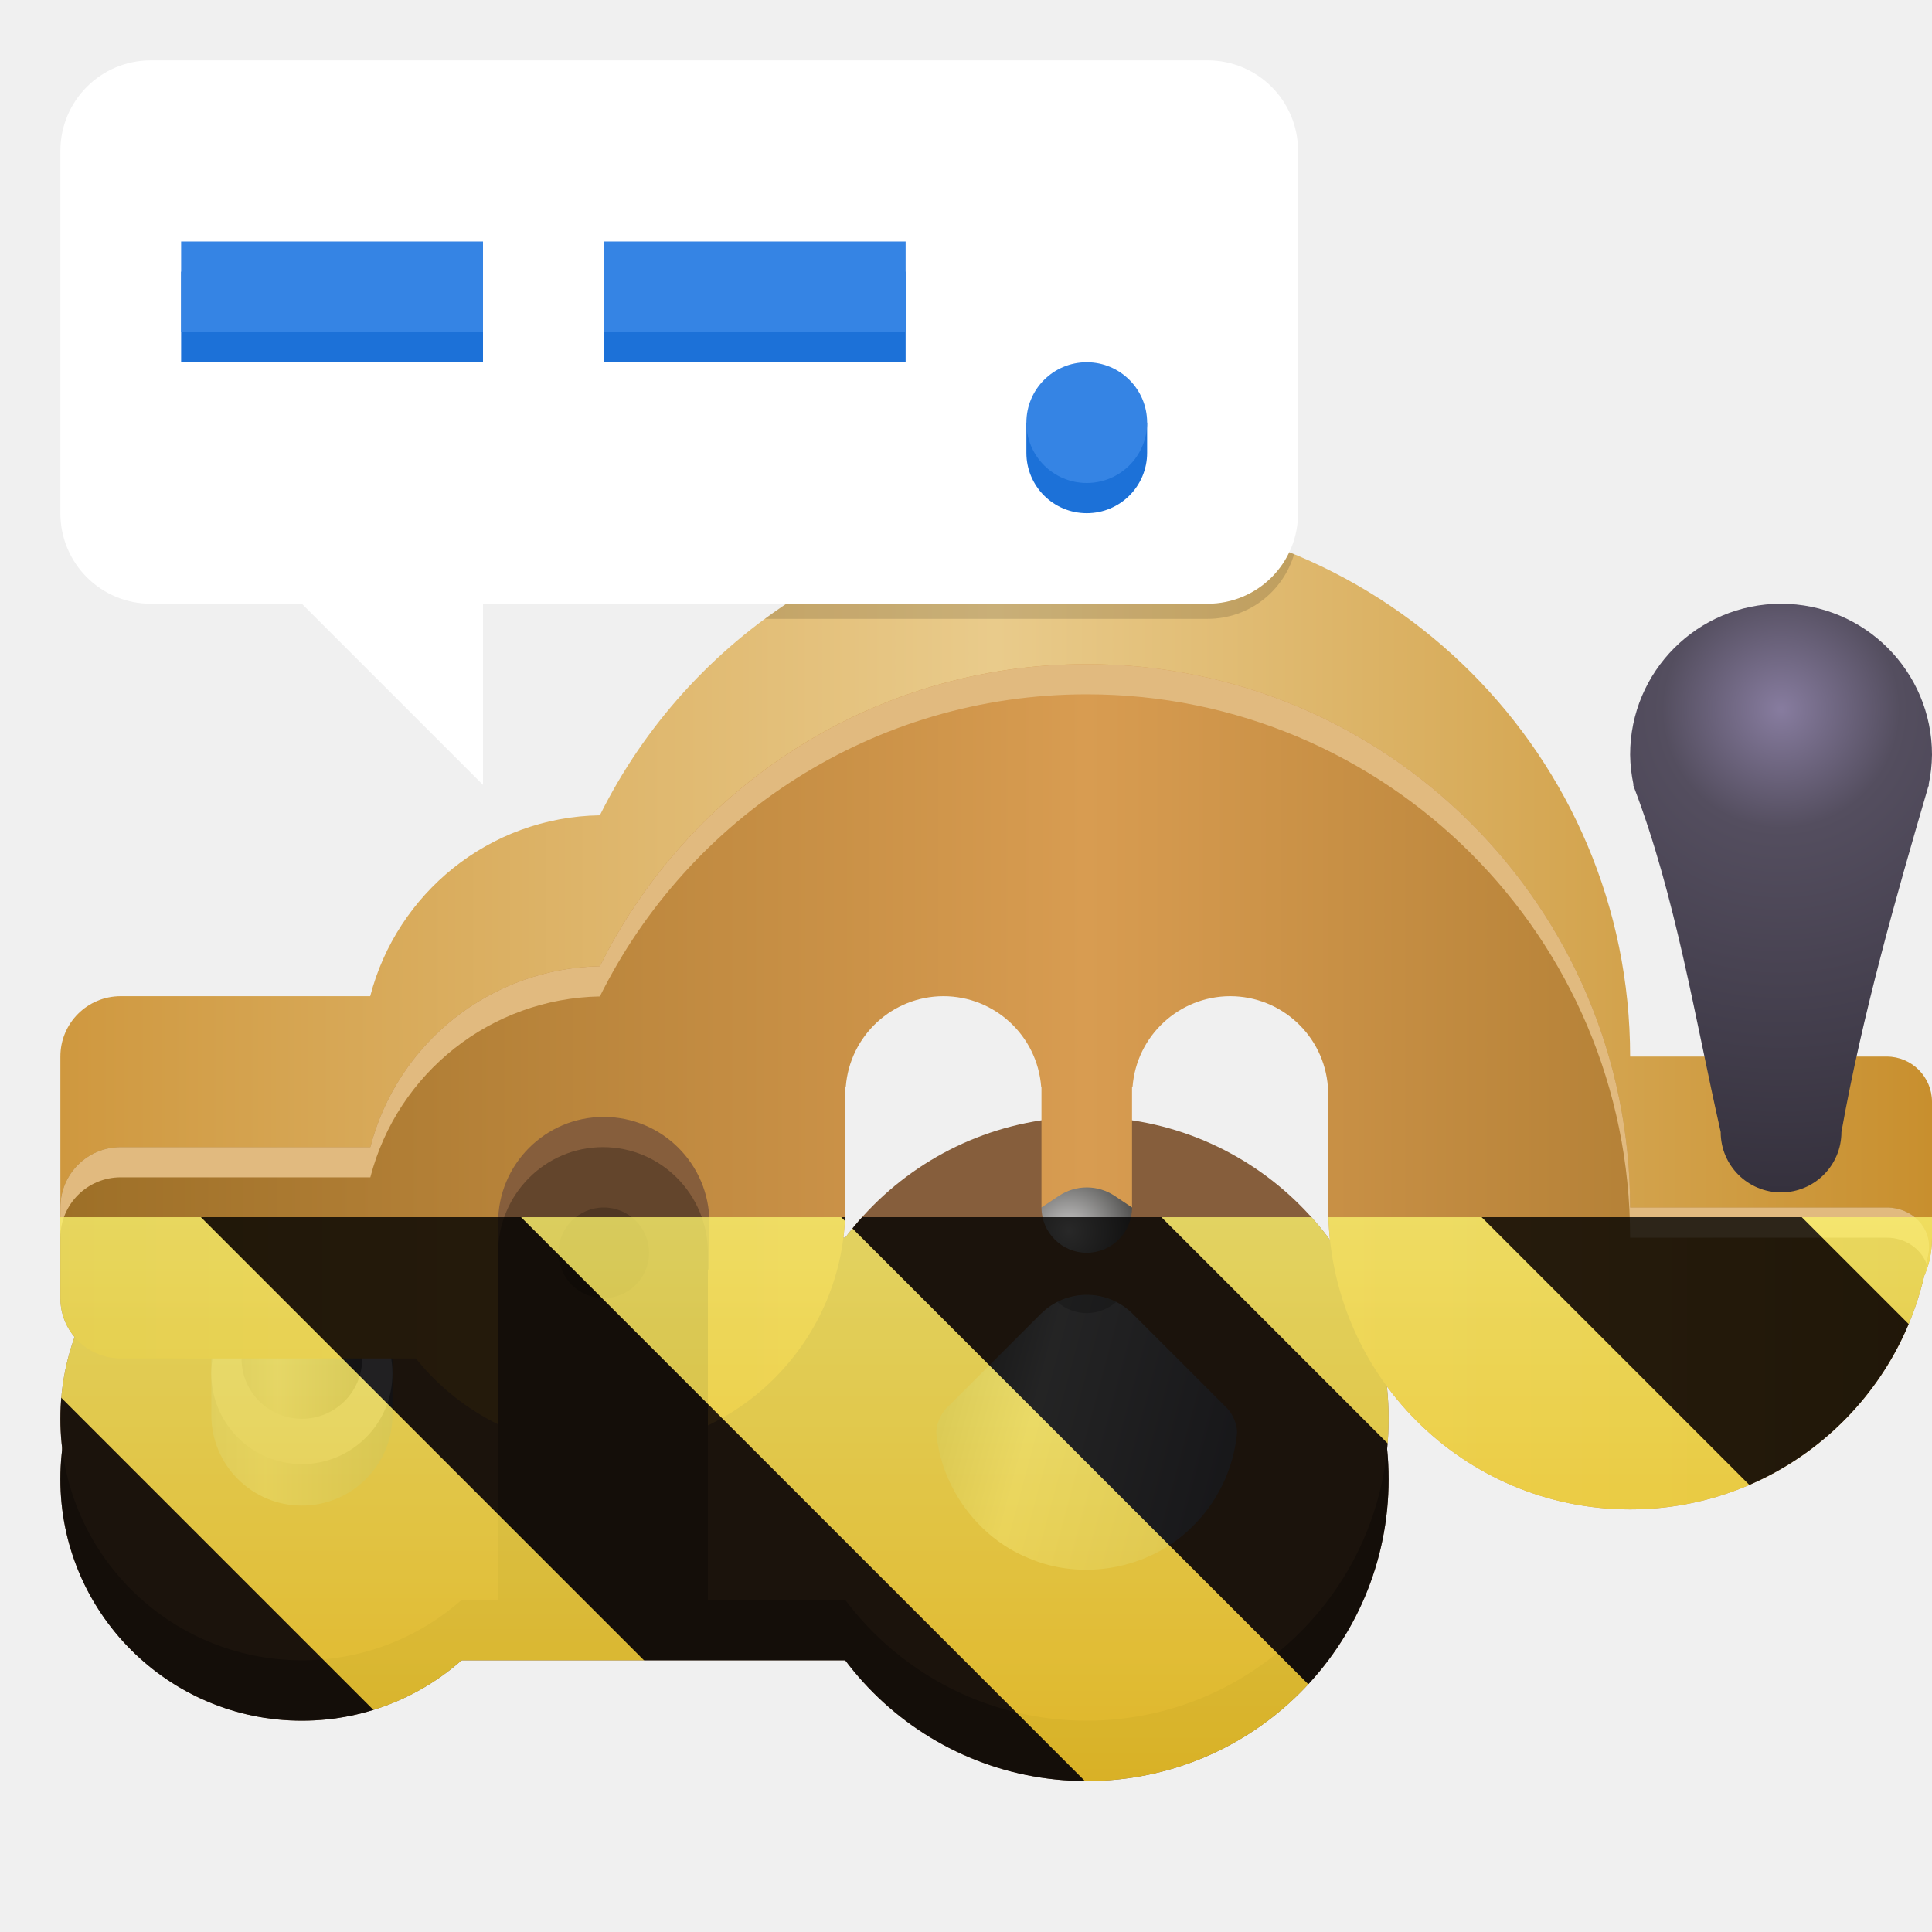
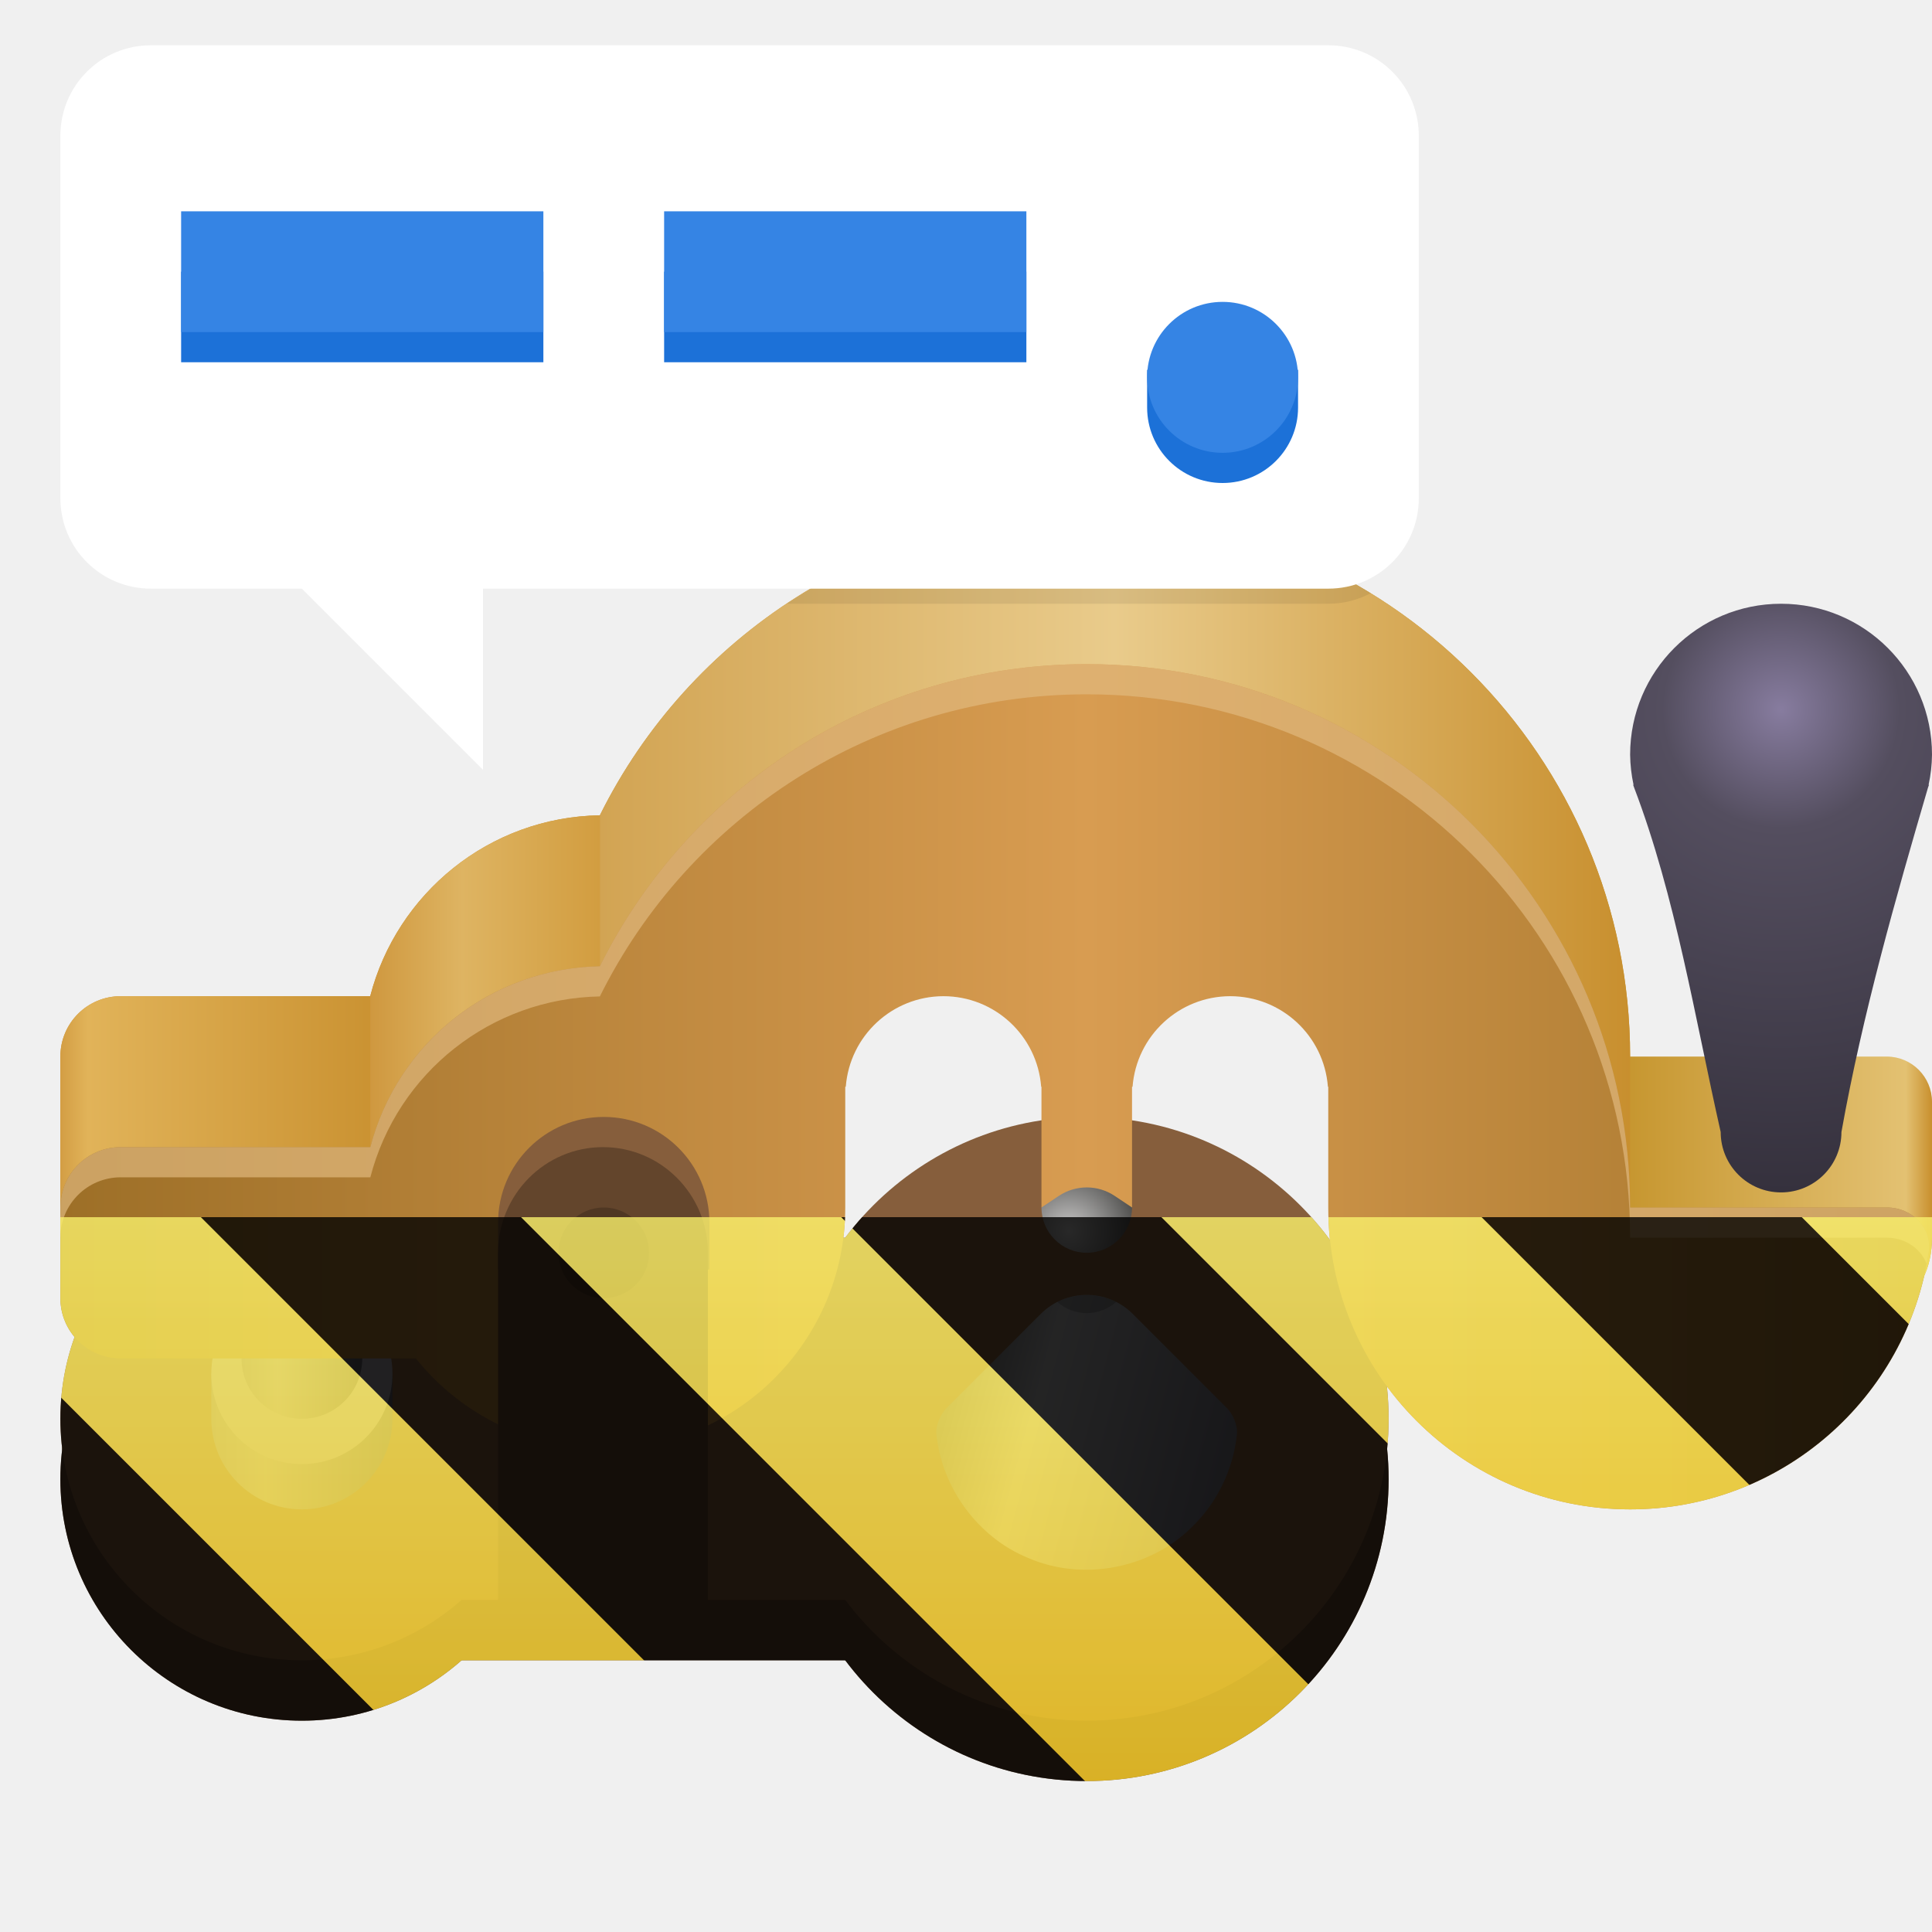
<svg xmlns="http://www.w3.org/2000/svg" xmlns:xlink="http://www.w3.org/1999/xlink" height="128px" viewBox="0 0 128 128" width="128px">
  <linearGradient id="a" gradientUnits="userSpaceOnUse" x1="4" x2="128" y1="62" y2="62">
-     <stop offset="0" stop-color="#cf983f" />
-     <stop offset="0.5" stop-color="#e9cb8b" />
+     <stop offset="0" stop-color="#cc8f30" />
+     <stop offset="0.829" stop-color="#c5942c" />
+     <stop offset="0.986" stop-color="#e3c172" />
    <stop offset="1" stop-color="#c88f2e" />
  </linearGradient>
  <linearGradient id="b" gradientUnits="userSpaceOnUse">
    <stop offset="0" stop-color="#827d88" />
    <stop offset="0.3" stop-color="#9c99a0" />
    <stop offset="1" stop-color="#5c5b61" />
  </linearGradient>
-   <linearGradient id="c" x1="14" x2="26" xlink:href="#b" y1="95.25" y2="95.25" />
+   <linearGradient id="c" x1="14" x2="26" xlink:href="#b" y1="95.5" y2="95.5" />
  <linearGradient id="d" x1="16" x2="24" xlink:href="#b" y1="91" y2="91" />
-   <linearGradient id="e" gradientUnits="userSpaceOnUse" x1="4" x2="127.809" y1="72" y2="72">
+   <linearGradient id="e" gradientUnits="userSpaceOnUse" x1="3.502" x2="26.667" y1="62" y2="62">
+     <stop offset="0" stop-color="#cf983f" />
+     <stop offset="0.1" stop-color="#e1b359" />
+     <stop offset="1" stop-color="#c88f2e" />
+   </linearGradient>
+   <linearGradient id="f" gradientUnits="userSpaceOnUse" x1="24.527" x2="39.742" y1="62" y2="62">
+     <stop offset="0" stop-color="#cf983f" />
+     <stop offset="0.4" stop-color="#deb462" />
+     <stop offset="1" stop-color="#d29d40" />
+   </linearGradient>
+   <linearGradient id="g" gradientUnits="userSpaceOnUse" x1="39.742" x2="108" y1="62" y2="62">
+     <stop offset="0" stop-color="#d2a453" />
+     <stop offset="0.5" stop-color="#e9cb8b" />
+     <stop offset="1" stop-color="#c88f2e" />
+   </linearGradient>
+   <linearGradient id="h" gradientUnits="userSpaceOnUse" x1="4" x2="127.809" y1="72" y2="72">
    <stop offset="0" stop-color="#9d6f27" />
    <stop offset="0.549" stop-color="#d89c51" />
    <stop offset="1" stop-color="#a27329" />
  </linearGradient>
-   <radialGradient id="f" cx="126" cy="63" gradientTransform="matrix(0 3.2 -3.2 0 319.6 -356.2)" gradientUnits="userSpaceOnUse" r="10">
+   <radialGradient id="i" cx="126" cy="63" gradientTransform="matrix(0 3.2 -3.2 0 319.6 -356.2)" gradientUnits="userSpaceOnUse" r="10">
    <stop offset="0" stop-color="#877c9f" />
    <stop offset="0.246" stop-color="#544e5f" />
    <stop offset="1" stop-color="#35313d" />
  </radialGradient>
-   <linearGradient id="g" gradientUnits="userSpaceOnUse" x1="62.995" x2="81" y1="92.483" y2="97.307">
+   <linearGradient id="j" gradientUnits="userSpaceOnUse" x1="62.995" x2="81" y1="92.483" y2="97.307">
    <stop offset="0" stop-color="#6f6f6f" />
    <stop offset="0.3" stop-color="#b4b4b6" />
    <stop offset="1" stop-color="#787783" />
  </linearGradient>
-   <radialGradient id="h" cx="70.817" cy="81.558" gradientUnits="userSpaceOnUse" r="5">
+   <radialGradient id="k" cx="70.817" cy="81.558" gradientUnits="userSpaceOnUse" r="5">
    <stop offset="0" stop-color="#c9c8c8" />
    <stop offset="1" stop-color="#424240" />
  </radialGradient>
-   <clipPath id="i">
+   <clipPath id="l">
    <rect height="128" width="128" />
  </clipPath>
-   <clipPath id="j">
+   <clipPath id="m">
    <rect height="128" width="128" />
  </clipPath>
-   <filter id="k" height="100%" width="100%" x="0%" y="0%">
+   <filter id="n" height="100%" width="100%" x="0%" y="0%">
    <feColorMatrix in="SourceGraphic" type="matrix" values="0 0 0 0 1 0 0 0 0 1 0 0 0 0 1 0 0 0 1 0" />
  </filter>
-   <mask id="l">
-     <g clip-path="url(#j)" filter="url(#k)">
-       <g clip-path="url(#i)">
+   <mask id="o">
+     <g clip-path="url(#m)" filter="url(#n)">
+       <g clip-path="url(#l)">
        <path d="m 92 98 c 0 11.047 -8.953 20 -20 20 s -20 -8.953 -20 -20 s 8.953 -20 20 -20 s 20 8.953 20 20 z m 0 0" fill="#63452c" />
        <path d="m 20 86 h 54 v 24 h -54 z m 0 0" fill="#63452c" />
        <path d="m 92 94 c 0 11.047 -8.953 20 -20 20 s -20 -8.953 -20 -20 s 8.953 -20 20 -20 s 20 8.953 20 20 z m 0 0" fill="#865e3c" />
        <path d="m 72 34 c -14.141 0 -26.371 8.156 -32.258 20.016 c -7.344 0.121 -13.453 5.184 -15.215 11.984 h -16.527 c -2.215 0 -4 1.785 -4 4 v 10 c 0 2.215 1.785 4 4 4 h 24.344 c 2.324 1.277 4.941 1.992 7.656 2 c 8.836 0 16 -7.164 16 -16 s 7.164 -16 16 -16 s 16 7.164 16 16 c 0 11.047 8.953 20 20 20 c 7.145 0 20 0 20 -8 v -9 c 0 -1.656 -1.344 -3 -3 -3 h -17 c 0 -19.883 -16.117 -36 -36 -36 z m 0 0" fill="url(#a)" />
        <path d="m 36 98 c 0 8.836 -7.164 16 -16 16 s -16 -7.164 -16 -16 s 7.164 -16 16 -16 s 16 7.164 16 16 z m 0 0" fill="#63452c" />
        <path d="m 20 82 h 54 v 24 h -54 z m 0 0" fill="#865e3c" />
        <path d="m 36 94 c 0 8.836 -7.164 16 -16 16 s -16 -7.164 -16 -16 s 7.164 -16 16 -16 s 16 7.164 16 16 z m 0 0" fill="#865e3c" />
-         <path d="m 14 89.25 v 4.5 c 0 3.312 2.688 6 6 6 s 6 -2.688 6 -6 v -4.5 z m 0 0" fill="url(#c)" />
+         <path d="m 14 91 v 3 c 0 3.312 2.688 6 6 6 s 6 -2.688 6 -6 v -3 z m 0 0" fill="url(#c)" />
        <path d="m 26 91 c 0 3.312 -2.688 6 -6 6 s -6 -2.688 -6 -6 s 2.688 -6 6 -6 s 6 2.688 6 6 z m 0 0" fill="#a4a2ab" />
        <path d="m 16 87 v 3 c 0 2.211 1.789 4 4 4 s 4 -1.789 4 -4 v -3 z m 0 0" fill="url(#d)" />
-         <path d="m 72 44 c -14.141 0 -26.371 8.156 -32.258 20.016 c -7.184 0.129 -13.402 5.027 -15.207 11.984 h -16.535 c -2.215 0 -4 1.785 -4 4 v 6 c 0 2.215 1.785 4 4 4 h 19.551 c 3.027 3.781 7.605 5.988 12.449 6 c 8.836 0 16 -7.164 16 -16 v -8 h 0.035 c 0.262 -3.379 3.074 -5.992 6.465 -6 c 3.395 0 6.219 2.613 6.48 6 h 0.02 v 8 h 6 v -8 h 0.035 c 0.262 -3.379 3.074 -5.992 6.465 -6 c 3.395 0 6.219 2.613 6.477 6 h 0.023 v 8 c 0 11.047 8.953 20 20 20 c 10.039 0 18.348 -7.395 19.781 -17.031 c 0.242 -1.629 -1.113 -2.969 -2.762 -2.969 h -17.02 c 0 -19.883 -16.117 -36 -36 -36 z m 0 0" fill="url(#e)" />
-         <path d="m 118 40 c -5.523 0 -10 4.477 -10 10 c 0.008 0.672 0.086 1.344 0.227 2 h -0.027 l 0.062 0.172 c 2.758 7.242 4.027 15.262 5.738 22.828 c 0 2.211 1.789 4 4 4 s 4 -1.789 4 -4 c 1.398 -7.828 3.629 -15.617 5.738 -22.828 l 0.062 -0.172 h -0.027 c 0.145 -0.656 0.219 -1.328 0.227 -2 c 0 -5.523 -4.477 -10 -10 -10 z m 0 0" fill="url(#f)" />
+         <path d="m 8 66 c -2.215 0 -4 1.785 -4 4 v 10 c 0 2.215 1.785 4 4 4 h 16.527 v -18 z m 0 0" fill="url(#e)" />
+         <path d="m 39.742 54.016 c -7.344 0.121 -13.453 5.184 -15.215 11.984 v 18 h 7.816 c 2.25 1.234 4.777 1.934 7.398 1.98 z m 0 0" fill="url(#f)" />
+         <path d="m 72 34 c -14.141 0 -26.371 8.156 -32.258 20.016 v 31.965 c 0.086 0.004 0.172 0.02 0.258 0.02 c 8.836 0 16 -7.164 16 -16 s 7.164 -16 16 -16 s 16 7.164 16 16 c 0 11.047 8.953 20 20 20 v -20 c 0 -19.883 -16.117 -36 -36 -36 z m 0 0" fill="url(#g)" />
+         <path d="m 72 44 c -14.141 0 -26.371 8.156 -32.258 20.016 c -7.184 0.129 -13.402 5.027 -15.207 11.984 h -16.535 c -2.215 0 -4 1.785 -4 4 v 6 c 0 2.215 1.785 4 4 4 h 19.551 c 3.027 3.781 7.605 5.988 12.449 6 c 8.836 0 16 -7.164 16 -16 v -8 h 0.035 c 0.262 -3.379 3.074 -5.992 6.465 -6 c 3.395 0 6.219 2.613 6.48 6 h 0.02 v 8 h 6 v -8 h 0.035 c 0.262 -3.379 3.074 -5.992 6.465 -6 c 3.395 0 6.219 2.613 6.477 6 h 0.023 v 8 c 0 11.047 8.953 20 20 20 c 10.039 0 18.348 -7.395 19.781 -17.031 c 0.242 -1.629 -1.113 -2.969 -2.762 -2.969 h -17.02 c 0 -19.883 -16.117 -36 -36 -36 z m 0 0" fill="url(#h)" />
+         <path d="m 118 40 c -5.523 0 -10 4.477 -10 10 c 0.008 0.672 0.086 1.344 0.227 2 h -0.027 l 0.062 0.172 c 2.758 7.242 4.027 15.262 5.738 22.828 c 0 2.211 1.789 4 4 4 s 4 -1.789 4 -4 c 1.398 -7.828 3.629 -15.617 5.738 -22.828 l 0.062 -0.172 h -0.027 c 0.145 -0.656 0.219 -1.328 0.227 -2 c 0 -5.523 -4.477 -10 -10 -10 z m 0 0" fill="url(#i)" />
        <path d="m 40 74 c -3.867 0 -7 3.133 -7 7 v 3.109 h 0.742 c 1.18 2.379 3.602 3.887 6.258 3.891 c 2.656 -0.004 5.078 -1.512 6.258 -3.891 h 0.742 v -3.109 c 0 -3.867 -3.133 -7 -7 -7 z m 0 0" fill="#865e3c" />
-         <path d="m 68.945 87.055 l -6.238 6.238 c -0.391 0.391 -0.719 1.156 -0.668 1.703 c 0.344 3.562 2.742 6.855 6.07 8.219 c 3.57 1.555 8.004 0.75 10.789 -1.977 c 1.723 -1.625 2.82 -3.887 3.055 -6.242 c 0.055 -0.547 -0.27 -1.312 -0.66 -1.703 l -6.238 -6.238 c -1.688 -1.688 -4.422 -1.688 -6.109 0 z m 0 0" fill="url(#g)" />
-         <path d="m 70.152 79.23 l -1.152 0.77 c 0 1.656 1.344 3 3 3 s 3 -1.344 3 -3 l -1.152 -0.77 c -1.121 -0.746 -2.574 -0.746 -3.695 0 z m 0 0" fill="url(#h)" />
-         <path d="m 72 44 c -14.141 0 -26.371 8.156 -32.258 20.016 c -7.184 0.129 -13.402 5.027 -15.207 11.984 h -16.535 c -2.215 0 -4 1.785 -4 4 v 2 c 0 -2.215 1.785 -4 4 -4 h 16.535 c 1.805 -6.957 8.023 -11.855 15.207 -11.984 c 5.887 -11.859 18.117 -20.016 32.258 -20.016 c 19.883 0 36 16.117 36 36 h 17.02 c 1.191 0 2.223 0.711 2.617 1.715 c 0.047 -0.25 0.105 -0.496 0.145 -0.746 c 0.242 -1.629 -1.113 -2.969 -2.762 -2.969 h -17.02 c 0 -19.883 -16.117 -36 -36 -36 z m 0 0" fill="#e1ba7f" />
+         <path d="m 68.945 87.055 l -6.238 6.238 c -0.391 0.391 -0.719 1.156 -0.668 1.703 c 0.344 3.562 2.742 6.855 6.07 8.219 c 3.57 1.555 8.004 0.75 10.789 -1.977 c 1.723 -1.625 2.82 -3.887 3.055 -6.242 c 0.055 -0.547 -0.27 -1.312 -0.66 -1.703 l -6.238 -6.238 c -1.688 -1.688 -4.422 -1.688 -6.109 0 z m 0 0" fill="url(#j)" />
+         <path d="m 70.152 79.23 l -1.152 0.77 c 0 1.656 1.344 3 3 3 s 3 -1.344 3 -3 l -1.152 -0.77 c -1.121 -0.746 -2.574 -0.746 -3.695 0 z m 0 0" fill="url(#k)" />
+         <path d="m 72 44 c -14.141 0 -26.371 8.156 -32.258 20.016 c -7.184 0.129 -13.402 5.027 -15.207 11.984 h -16.535 c -2.215 0 -4 1.785 -4 4 v 2 c 0 -2.215 1.785 -4 4 -4 h 16.535 c 1.805 -6.957 8.023 -11.855 15.207 -11.984 c 5.887 -11.859 18.117 -20.016 32.258 -20.016 c 19.883 0 36 16.117 36 36 h 17.02 c 1.191 0 2.223 0.711 2.617 1.715 c 0.047 -0.25 0.105 -0.496 0.145 -0.746 c 0.242 -1.629 -1.113 -2.969 -2.762 -2.969 h -17.02 c 0 -19.883 -16.117 -36 -36 -36 z m 0 0" fill="#e1ba7f" fill-opacity="0.678" />
        <path d="m 39.949 76 c -3.836 0 -6.949 3.133 -6.949 7 v 25 h 13.898 v -25 c 0 -3.867 -3.109 -7 -6.949 -7 z m 0 0" fill="#63452c" />
        <path d="m 43 83 c 0 1.656 -1.344 3 -3 3 s -3 -1.344 -3 -3 s 1.344 -3 3 -3 s 3 1.344 3 3 z m 0 0" fill-opacity="0.204" />
-         <path d="m 72 34 c -7.984 0 -15.355 2.602 -21.324 7 h 29.324 c 2.723 0 5.004 -1.801 5.738 -4.281 c -4.234 -1.75 -8.871 -2.719 -13.738 -2.719 z m 0 0" fill-opacity="0.137" />
-         <path d="m 10 4 c -3.324 0 -6 2.676 -6 6 v 24 c 0 3.324 2.676 6 6 6 h 10 l 12 12 v -12 h 48 c 3.324 0 6 -2.676 6 -6 v -24 c 0 -3.324 -2.676 -6 -6 -6 z m 0 0" fill="#ffffff" />
-         <path d="m 12 18 h 20 v 6 h -20 z m 0 0" fill="#1c71d8" />
-         <path d="m 12 16 h 20 v 6 h -20 z m 0 0" fill="#3584e4" />
-         <path d="m 72 26 c -1.426 0.004 -2.742 0.766 -3.453 2 h -0.547 v 2 c 0 2.211 1.789 4 4 4 s 4 -1.789 4 -4 v -2 h -0.535 c -0.715 -1.238 -2.035 -2 -3.465 -2 z m 0 0" fill="#1c71d8" />
-         <path d="m 76 28 c 0 2.207 -1.789 4 -4 4 s -4 -1.793 -4 -4 c 0 -2.211 1.789 -4 4 -4 s 4 1.789 4 4 z m 0 0" fill="#3584e4" />
+         <path d="m 72 34 c -7.352 0 -14.172 2.219 -19.867 6 h 35.867 c 1.016 0 1.973 -0.254 2.812 -0.699 c -5.477 -3.359 -11.918 -5.301 -18.812 -5.301 z m 0 0" fill-opacity="0.078" />
+         <path d="m 10 3 c -3.324 0 -6 2.676 -6 6 v 24 c 0 3.324 2.676 6 6 6 h 10 l 12 12 v -12 h 56 c 3.324 0 6 -2.676 6 -6 v -24 c 0 -3.324 -2.676 -6 -6 -6 z m 0 0" fill="#ffffff" />
+         <path d="m 12 18 h 24 v 6 h -24 z m 0 0" fill="#1c71d8" />
+         <path d="m 12 14 h 24 v 8 h -24 z m 0 0" fill="#3584e4" />
+         <path d="m 81 22 c -1.781 0.004 -3.426 0.957 -4.316 2.5 h -0.684 v 2.5 c 0 2.762 2.238 5 5 5 s 5 -2.238 5 -5 v -2.5 h -0.672 c -0.891 -1.547 -2.543 -2.5 -4.328 -2.5 z m 0 0" fill="#1c71d8" />
+         <path d="m 86 25 c 0 2.762 -2.238 5 -5 5 s -5 -2.238 -5 -5 s 2.238 -5 5 -5 s 5 2.238 5 5 z m 0 0" fill="#3584e4" />
        <path d="m 72 85.793 c -0.672 0 -1.34 0.156 -1.953 0.465 c 0.543 0.473 1.234 0.738 1.953 0.742 c 0.719 -0.004 1.41 -0.27 1.953 -0.742 c -0.613 -0.309 -1.281 -0.465 -1.953 -0.465 z m 0 0" fill-opacity="0.196" />
-         <path d="m 40 18 h 20 v 6 h -20 z m 0 0" fill="#1c71d8" />
-         <path d="m 40 16 h 20 v 6 h -20 z m 0 0" fill="#3584e4" />
+         <path d="m 44 18 h 24 v 6 h -24 z m 0 0" fill="#1c71d8" />
+         <path d="m 44 14 h 24 v 8 h -24 z m 0 0" fill="#3584e4" />
      </g>
    </g>
  </mask>
-   <mask id="m">
-     <g filter="url(#k)">
+   <mask id="p">
+     <g filter="url(#n)">
      <rect fill-opacity="0.8" height="128" width="128" />
    </g>
  </mask>
-   <linearGradient id="n" gradientTransform="matrix(0 0.37 -0.98462 0 295.385 -30.36)" gradientUnits="userSpaceOnUse" x1="300" x2="428" y1="235" y2="235">
+   <linearGradient id="q" gradientTransform="matrix(0 0.37 -0.98462 0 295.385 -30.36)" gradientUnits="userSpaceOnUse" x1="300" x2="428" y1="235" y2="235">
    <stop offset="0" stop-color="#f9f06b" />
    <stop offset="1" stop-color="#f5c211" />
  </linearGradient>
-   <clipPath id="o">
+   <clipPath id="r">
    <rect height="128" width="128" />
  </clipPath>
-   <clipPath id="p">
+   <clipPath id="s">
    <rect height="128" width="128" />
  </clipPath>
  <path d="m 92 98 c 0 11.047 -8.953 20 -20 20 s -20 -8.953 -20 -20 s 8.953 -20 20 -20 s 20 8.953 20 20 z m 0 0" fill="#63452c" />
  <path d="m 20 86 h 54 v 24 h -54 z m 0 0" fill="#63452c" />
  <path d="m 92 94 c 0 11.047 -8.953 20 -20 20 s -20 -8.953 -20 -20 s 8.953 -20 20 -20 s 20 8.953 20 20 z m 0 0" fill="#865e3c" />
  <path d="m 72 34 c -14.141 0 -26.371 8.156 -32.258 20.016 c -7.344 0.121 -13.453 5.184 -15.215 11.984 h -16.527 c -2.215 0 -4 1.785 -4 4 v 10 c 0 2.215 1.785 4 4 4 h 24.344 c 2.324 1.277 4.941 1.992 7.656 2 c 8.836 0 16 -7.164 16 -16 s 7.164 -16 16 -16 s 16 7.164 16 16 c 0 11.047 8.953 20 20 20 c 7.145 0 20 0 20 -8 v -9 c 0 -1.656 -1.344 -3 -3 -3 h -17 c 0 -19.883 -16.117 -36 -36 -36 z m 0 0" fill="url(#a)" />
  <path d="m 36 98 c 0 8.836 -7.164 16 -16 16 s -16 -7.164 -16 -16 s 7.164 -16 16 -16 s 16 7.164 16 16 z m 0 0" fill="#63452c" />
  <path d="m 20 82 h 54 v 24 h -54 z m 0 0" fill="#865e3c" />
  <path d="m 36 94 c 0 8.836 -7.164 16 -16 16 s -16 -7.164 -16 -16 s 7.164 -16 16 -16 s 16 7.164 16 16 z m 0 0" fill="#865e3c" />
-   <path d="m 14 89.25 v 4.5 c 0 3.312 2.688 6 6 6 s 6 -2.688 6 -6 v -4.5 z m 0 0" fill="url(#c)" />
+   <path d="m 14 91 v 3 c 0 3.312 2.688 6 6 6 s 6 -2.688 6 -6 v -3 z m 0 0" fill="url(#c)" />
  <path d="m 26 91 c 0 3.312 -2.688 6 -6 6 s -6 -2.688 -6 -6 s 2.688 -6 6 -6 s 6 2.688 6 6 z m 0 0" fill="#a4a2ab" />
  <path d="m 16 87 v 3 c 0 2.211 1.789 4 4 4 s 4 -1.789 4 -4 v -3 z m 0 0" fill="url(#d)" />
-   <path d="m 72 44 c -14.141 0 -26.371 8.156 -32.258 20.016 c -7.184 0.129 -13.402 5.027 -15.207 11.984 h -16.535 c -2.215 0 -4 1.785 -4 4 v 6 c 0 2.215 1.785 4 4 4 h 19.551 c 3.027 3.781 7.605 5.988 12.449 6 c 8.836 0 16 -7.164 16 -16 v -8 h 0.035 c 0.262 -3.379 3.074 -5.992 6.465 -6 c 3.395 0 6.219 2.613 6.48 6 h 0.02 v 8 h 6 v -8 h 0.035 c 0.262 -3.379 3.074 -5.992 6.465 -6 c 3.395 0 6.219 2.613 6.477 6 h 0.023 v 8 c 0 11.047 8.953 20 20 20 c 10.039 0 18.348 -7.395 19.781 -17.031 c 0.242 -1.629 -1.113 -2.969 -2.762 -2.969 h -17.02 c 0 -19.883 -16.117 -36 -36 -36 z m 0 0" fill="url(#e)" />
-   <path d="m 118 40 c -5.523 0 -10 4.477 -10 10 c 0.008 0.672 0.086 1.344 0.227 2 h -0.027 l 0.062 0.172 c 2.758 7.242 4.027 15.262 5.738 22.828 c 0 2.211 1.789 4 4 4 s 4 -1.789 4 -4 c 1.398 -7.828 3.629 -15.617 5.738 -22.828 l 0.062 -0.172 h -0.027 c 0.145 -0.656 0.219 -1.328 0.227 -2 c 0 -5.523 -4.477 -10 -10 -10 z m 0 0" fill="url(#f)" />
+   <path d="m 8 66 c -2.215 0 -4 1.785 -4 4 v 10 c 0 2.215 1.785 4 4 4 h 16.527 v -18 z m 0 0" fill="url(#e)" />
+   <path d="m 39.742 54.016 c -7.344 0.121 -13.453 5.184 -15.215 11.984 v 18 h 7.816 c 2.25 1.234 4.777 1.934 7.398 1.98 z m 0 0" fill="url(#f)" />
+   <path d="m 72 34 c -14.141 0 -26.371 8.156 -32.258 20.016 v 31.965 c 0.086 0.004 0.172 0.02 0.258 0.02 c 8.836 0 16 -7.164 16 -16 s 7.164 -16 16 -16 s 16 7.164 16 16 c 0 11.047 8.953 20 20 20 v -20 c 0 -19.883 -16.117 -36 -36 -36 z m 0 0" fill="url(#g)" />
+   <path d="m 72 44 c -14.141 0 -26.371 8.156 -32.258 20.016 c -7.184 0.129 -13.402 5.027 -15.207 11.984 h -16.535 c -2.215 0 -4 1.785 -4 4 v 6 c 0 2.215 1.785 4 4 4 h 19.551 c 3.027 3.781 7.605 5.988 12.449 6 c 8.836 0 16 -7.164 16 -16 v -8 h 0.035 c 0.262 -3.379 3.074 -5.992 6.465 -6 c 3.395 0 6.219 2.613 6.48 6 h 0.02 v 8 h 6 v -8 h 0.035 c 0.262 -3.379 3.074 -5.992 6.465 -6 c 3.395 0 6.219 2.613 6.477 6 h 0.023 v 8 c 0 11.047 8.953 20 20 20 c 10.039 0 18.348 -7.395 19.781 -17.031 c 0.242 -1.629 -1.113 -2.969 -2.762 -2.969 h -17.02 c 0 -19.883 -16.117 -36 -36 -36 z m 0 0" fill="url(#h)" />
+   <path d="m 118 40 c -5.523 0 -10 4.477 -10 10 c 0.008 0.672 0.086 1.344 0.227 2 h -0.027 l 0.062 0.172 c 2.758 7.242 4.027 15.262 5.738 22.828 c 0 2.211 1.789 4 4 4 s 4 -1.789 4 -4 c 1.398 -7.828 3.629 -15.617 5.738 -22.828 l 0.062 -0.172 h -0.027 c 0.145 -0.656 0.219 -1.328 0.227 -2 c 0 -5.523 -4.477 -10 -10 -10 z m 0 0" fill="url(#i)" />
  <path d="m 40 74 c -3.867 0 -7 3.133 -7 7 v 3.109 h 0.742 c 1.18 2.379 3.602 3.887 6.258 3.891 c 2.656 -0.004 5.078 -1.512 6.258 -3.891 h 0.742 v -3.109 c 0 -3.867 -3.133 -7 -7 -7 z m 0 0" fill="#865e3c" />
-   <path d="m 68.945 87.055 l -6.238 6.238 c -0.391 0.391 -0.719 1.156 -0.668 1.703 c 0.344 3.562 2.742 6.855 6.07 8.219 c 3.57 1.555 8.004 0.75 10.789 -1.977 c 1.723 -1.625 2.82 -3.887 3.055 -6.242 c 0.055 -0.547 -0.27 -1.312 -0.66 -1.703 l -6.238 -6.238 c -1.688 -1.688 -4.422 -1.688 -6.109 0 z m 0 0" fill="url(#g)" />
-   <path d="m 70.152 79.23 l -1.152 0.77 c 0 1.656 1.344 3 3 3 s 3 -1.344 3 -3 l -1.152 -0.77 c -1.121 -0.746 -2.574 -0.746 -3.695 0 z m 0 0" fill="url(#h)" />
-   <path d="m 72 44 c -14.141 0 -26.371 8.156 -32.258 20.016 c -7.184 0.129 -13.402 5.027 -15.207 11.984 h -16.535 c -2.215 0 -4 1.785 -4 4 v 2 c 0 -2.215 1.785 -4 4 -4 h 16.535 c 1.805 -6.957 8.023 -11.855 15.207 -11.984 c 5.887 -11.859 18.117 -20.016 32.258 -20.016 c 19.883 0 36 16.117 36 36 h 17.02 c 1.191 0 2.223 0.711 2.617 1.715 c 0.047 -0.25 0.105 -0.496 0.145 -0.746 c 0.242 -1.629 -1.113 -2.969 -2.762 -2.969 h -17.02 c 0 -19.883 -16.117 -36 -36 -36 z m 0 0" fill="#e1ba7f" />
+   <path d="m 68.945 87.055 l -6.238 6.238 c -0.391 0.391 -0.719 1.156 -0.668 1.703 c 0.344 3.562 2.742 6.855 6.07 8.219 c 3.57 1.555 8.004 0.75 10.789 -1.977 c 1.723 -1.625 2.82 -3.887 3.055 -6.242 c 0.055 -0.547 -0.27 -1.312 -0.66 -1.703 l -6.238 -6.238 c -1.688 -1.688 -4.422 -1.688 -6.109 0 z m 0 0" fill="url(#j)" />
+   <path d="m 70.152 79.23 l -1.152 0.77 c 0 1.656 1.344 3 3 3 s 3 -1.344 3 -3 l -1.152 -0.77 c -1.121 -0.746 -2.574 -0.746 -3.695 0 z m 0 0" fill="url(#k)" />
+   <path d="m 72 44 c -14.141 0 -26.371 8.156 -32.258 20.016 c -7.184 0.129 -13.402 5.027 -15.207 11.984 h -16.535 c -2.215 0 -4 1.785 -4 4 v 2 c 0 -2.215 1.785 -4 4 -4 h 16.535 c 1.805 -6.957 8.023 -11.855 15.207 -11.984 c 5.887 -11.859 18.117 -20.016 32.258 -20.016 c 19.883 0 36 16.117 36 36 h 17.02 c 1.191 0 2.223 0.711 2.617 1.715 c 0.047 -0.25 0.105 -0.496 0.145 -0.746 c 0.242 -1.629 -1.113 -2.969 -2.762 -2.969 h -17.02 c 0 -19.883 -16.117 -36 -36 -36 z m 0 0" fill="#e1ba7f" fill-opacity="0.678" />
  <path d="m 39.949 76 c -3.836 0 -6.949 3.133 -6.949 7 v 25 h 13.898 v -25 c 0 -3.867 -3.109 -7 -6.949 -7 z m 0 0" fill="#63452c" />
  <path d="m 43 83 c 0 1.656 -1.344 3 -3 3 s -3 -1.344 -3 -3 s 1.344 -3 3 -3 s 3 1.344 3 3 z m 0 0" fill-opacity="0.204" />
-   <path d="m 72 34 c -7.984 0 -15.355 2.602 -21.324 7 h 29.324 c 2.723 0 5.004 -1.801 5.738 -4.281 c -4.234 -1.75 -8.871 -2.719 -13.738 -2.719 z m 0 0" fill-opacity="0.137" />
-   <path d="m 10 4 c -3.324 0 -6 2.676 -6 6 v 24 c 0 3.324 2.676 6 6 6 h 10 l 12 12 v -12 h 48 c 3.324 0 6 -2.676 6 -6 v -24 c 0 -3.324 -2.676 -6 -6 -6 z m 0 0" fill="#ffffff" />
-   <path d="m 12 18 h 20 v 6 h -20 z m 0 0" fill="#1c71d8" />
-   <path d="m 12 16 h 20 v 6 h -20 z m 0 0" fill="#3584e4" />
-   <path d="m 72 26 c -1.426 0.004 -2.742 0.766 -3.453 2 h -0.547 v 2 c 0 2.211 1.789 4 4 4 s 4 -1.789 4 -4 v -2 h -0.535 c -0.715 -1.238 -2.035 -2 -3.465 -2 z m 0 0" fill="#1c71d8" />
-   <path d="m 76 28 c 0 2.207 -1.789 4 -4 4 s -4 -1.793 -4 -4 c 0 -2.211 1.789 -4 4 -4 s 4 1.789 4 4 z m 0 0" fill="#3584e4" />
+   <path d="m 72 34 c -7.352 0 -14.172 2.219 -19.867 6 h 35.867 c 1.016 0 1.973 -0.254 2.812 -0.699 c -5.477 -3.359 -11.918 -5.301 -18.812 -5.301 z m 0 0" fill-opacity="0.078" />
+   <path d="m 10 3 c -3.324 0 -6 2.676 -6 6 v 24 c 0 3.324 2.676 6 6 6 h 10 l 12 12 v -12 h 56 c 3.324 0 6 -2.676 6 -6 v -24 c 0 -3.324 -2.676 -6 -6 -6 z m 0 0" fill="#ffffff" />
+   <path d="m 12 18 h 24 v 6 h -24 z m 0 0" fill="#1c71d8" />
+   <path d="m 12 14 h 24 v 8 h -24 z m 0 0" fill="#3584e4" />
+   <path d="m 81 22 c -1.781 0.004 -3.426 0.957 -4.316 2.5 h -0.684 v 2.5 c 0 2.762 2.238 5 5 5 s 5 -2.238 5 -5 v -2.5 h -0.672 c -0.891 -1.547 -2.543 -2.5 -4.328 -2.5 z m 0 0" fill="#1c71d8" />
+   <path d="m 86 25 c 0 2.762 -2.238 5 -5 5 s -5 -2.238 -5 -5 s 2.238 -5 5 -5 s 5 2.238 5 5 z m 0 0" fill="#3584e4" />
  <path d="m 72 85.793 c -0.672 0 -1.34 0.156 -1.953 0.465 c 0.543 0.473 1.234 0.738 1.953 0.742 c 0.719 -0.004 1.41 -0.27 1.953 -0.742 c -0.613 -0.309 -1.281 -0.465 -1.953 -0.465 z m 0 0" fill-opacity="0.196" />
-   <path d="m 40 18 h 20 v 6 h -20 z m 0 0" fill="#1c71d8" />
-   <path d="m 40 16 h 20 v 6 h -20 z m 0 0" fill="#3584e4" />
-   <g clip-path="url(#p)" mask="url(#l)">
-     <g clip-path="url(#o)" mask="url(#m)">
-       <path d="m 128 80.641 v 47.359 h -128 v -47.359 z m 0 0" fill="url(#n)" />
+   <path d="m 44 18 h 24 v 6 h -24 z m 0 0" fill="#1c71d8" />
+   <path d="m 44 14 h 24 v 8 h -24 z m 0 0" fill="#3584e4" />
+   <g clip-path="url(#s)" mask="url(#o)">
+     <g clip-path="url(#r)" mask="url(#p)">
+       <path d="m 128 80.641 v 47.359 h -128 v -47.359 z m 0 0" fill="url(#q)" />
      <path d="m 13.309 80.641 l 47.355 47.359 h 21.215 l -47.359 -47.359 z m 42.422 0 l 47.363 47.359 h 21.215 l -47.363 -47.359 z m 42.43 0 l 29.84 29.84 v -21.211 l -8.629 -8.629 z m -98.16 7.906 v 21.215 l 18.238 18.238 h 21.215 z m 0 0" />
    </g>
  </g>
</svg>
